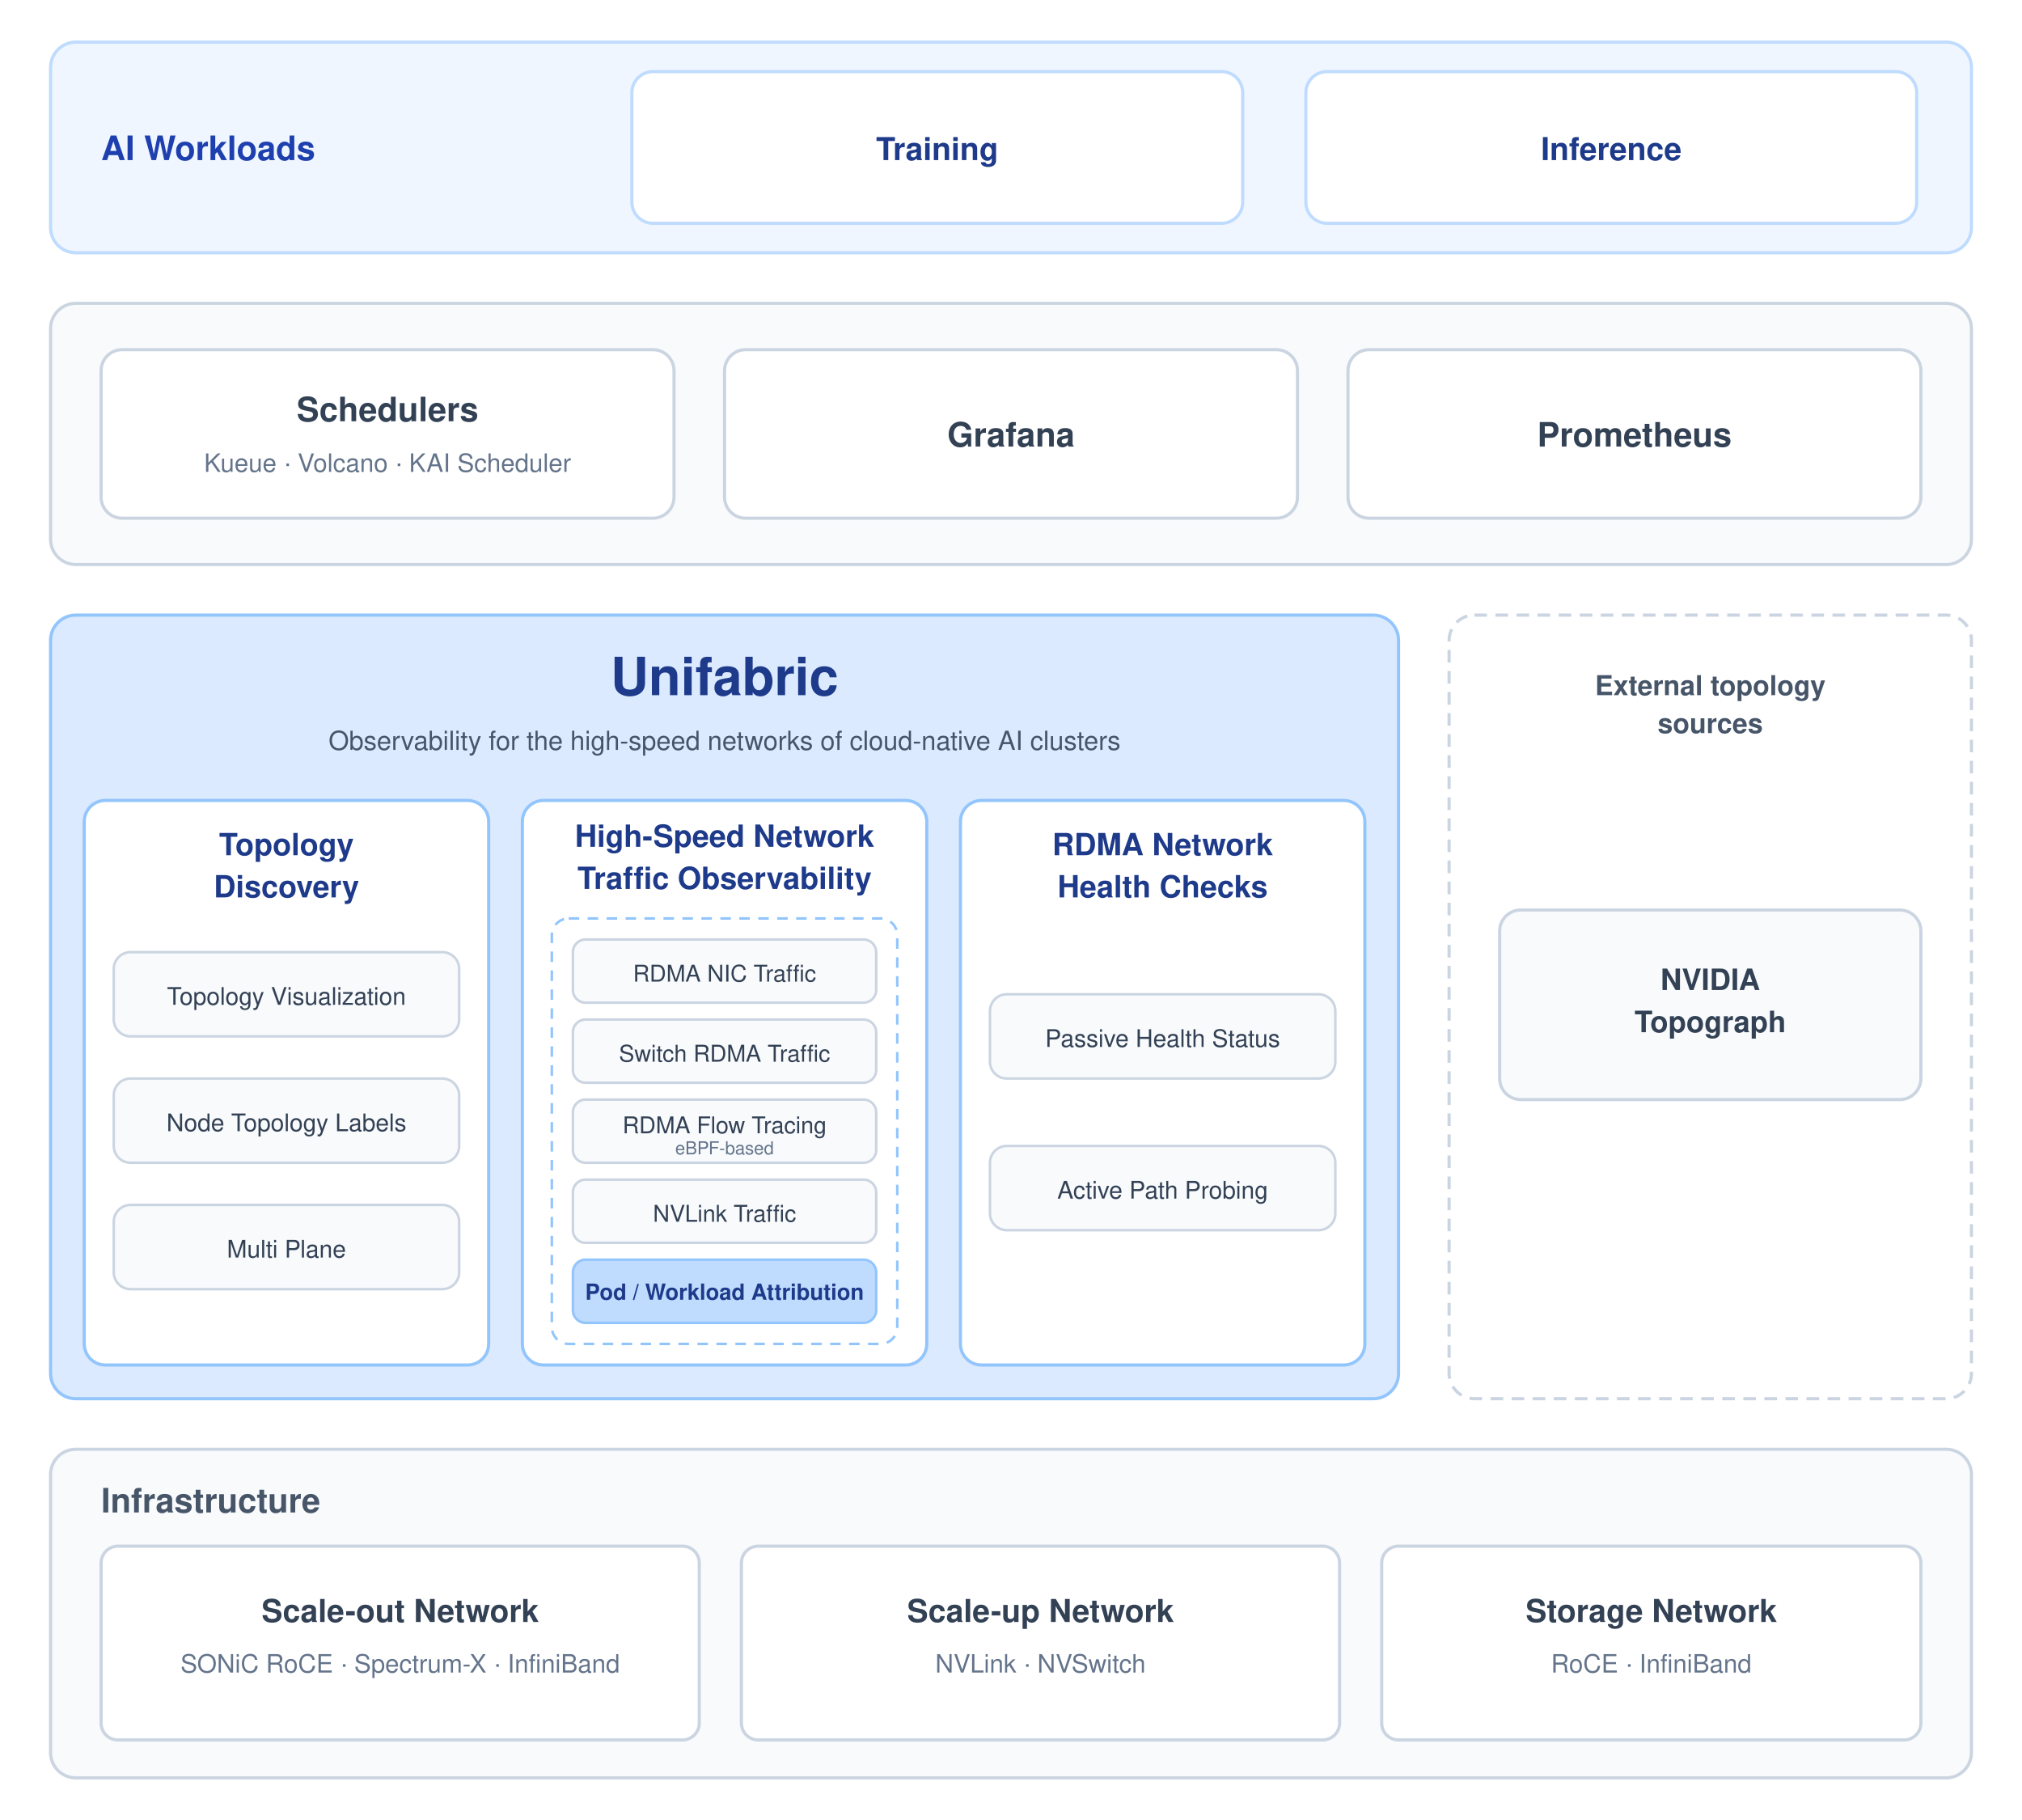
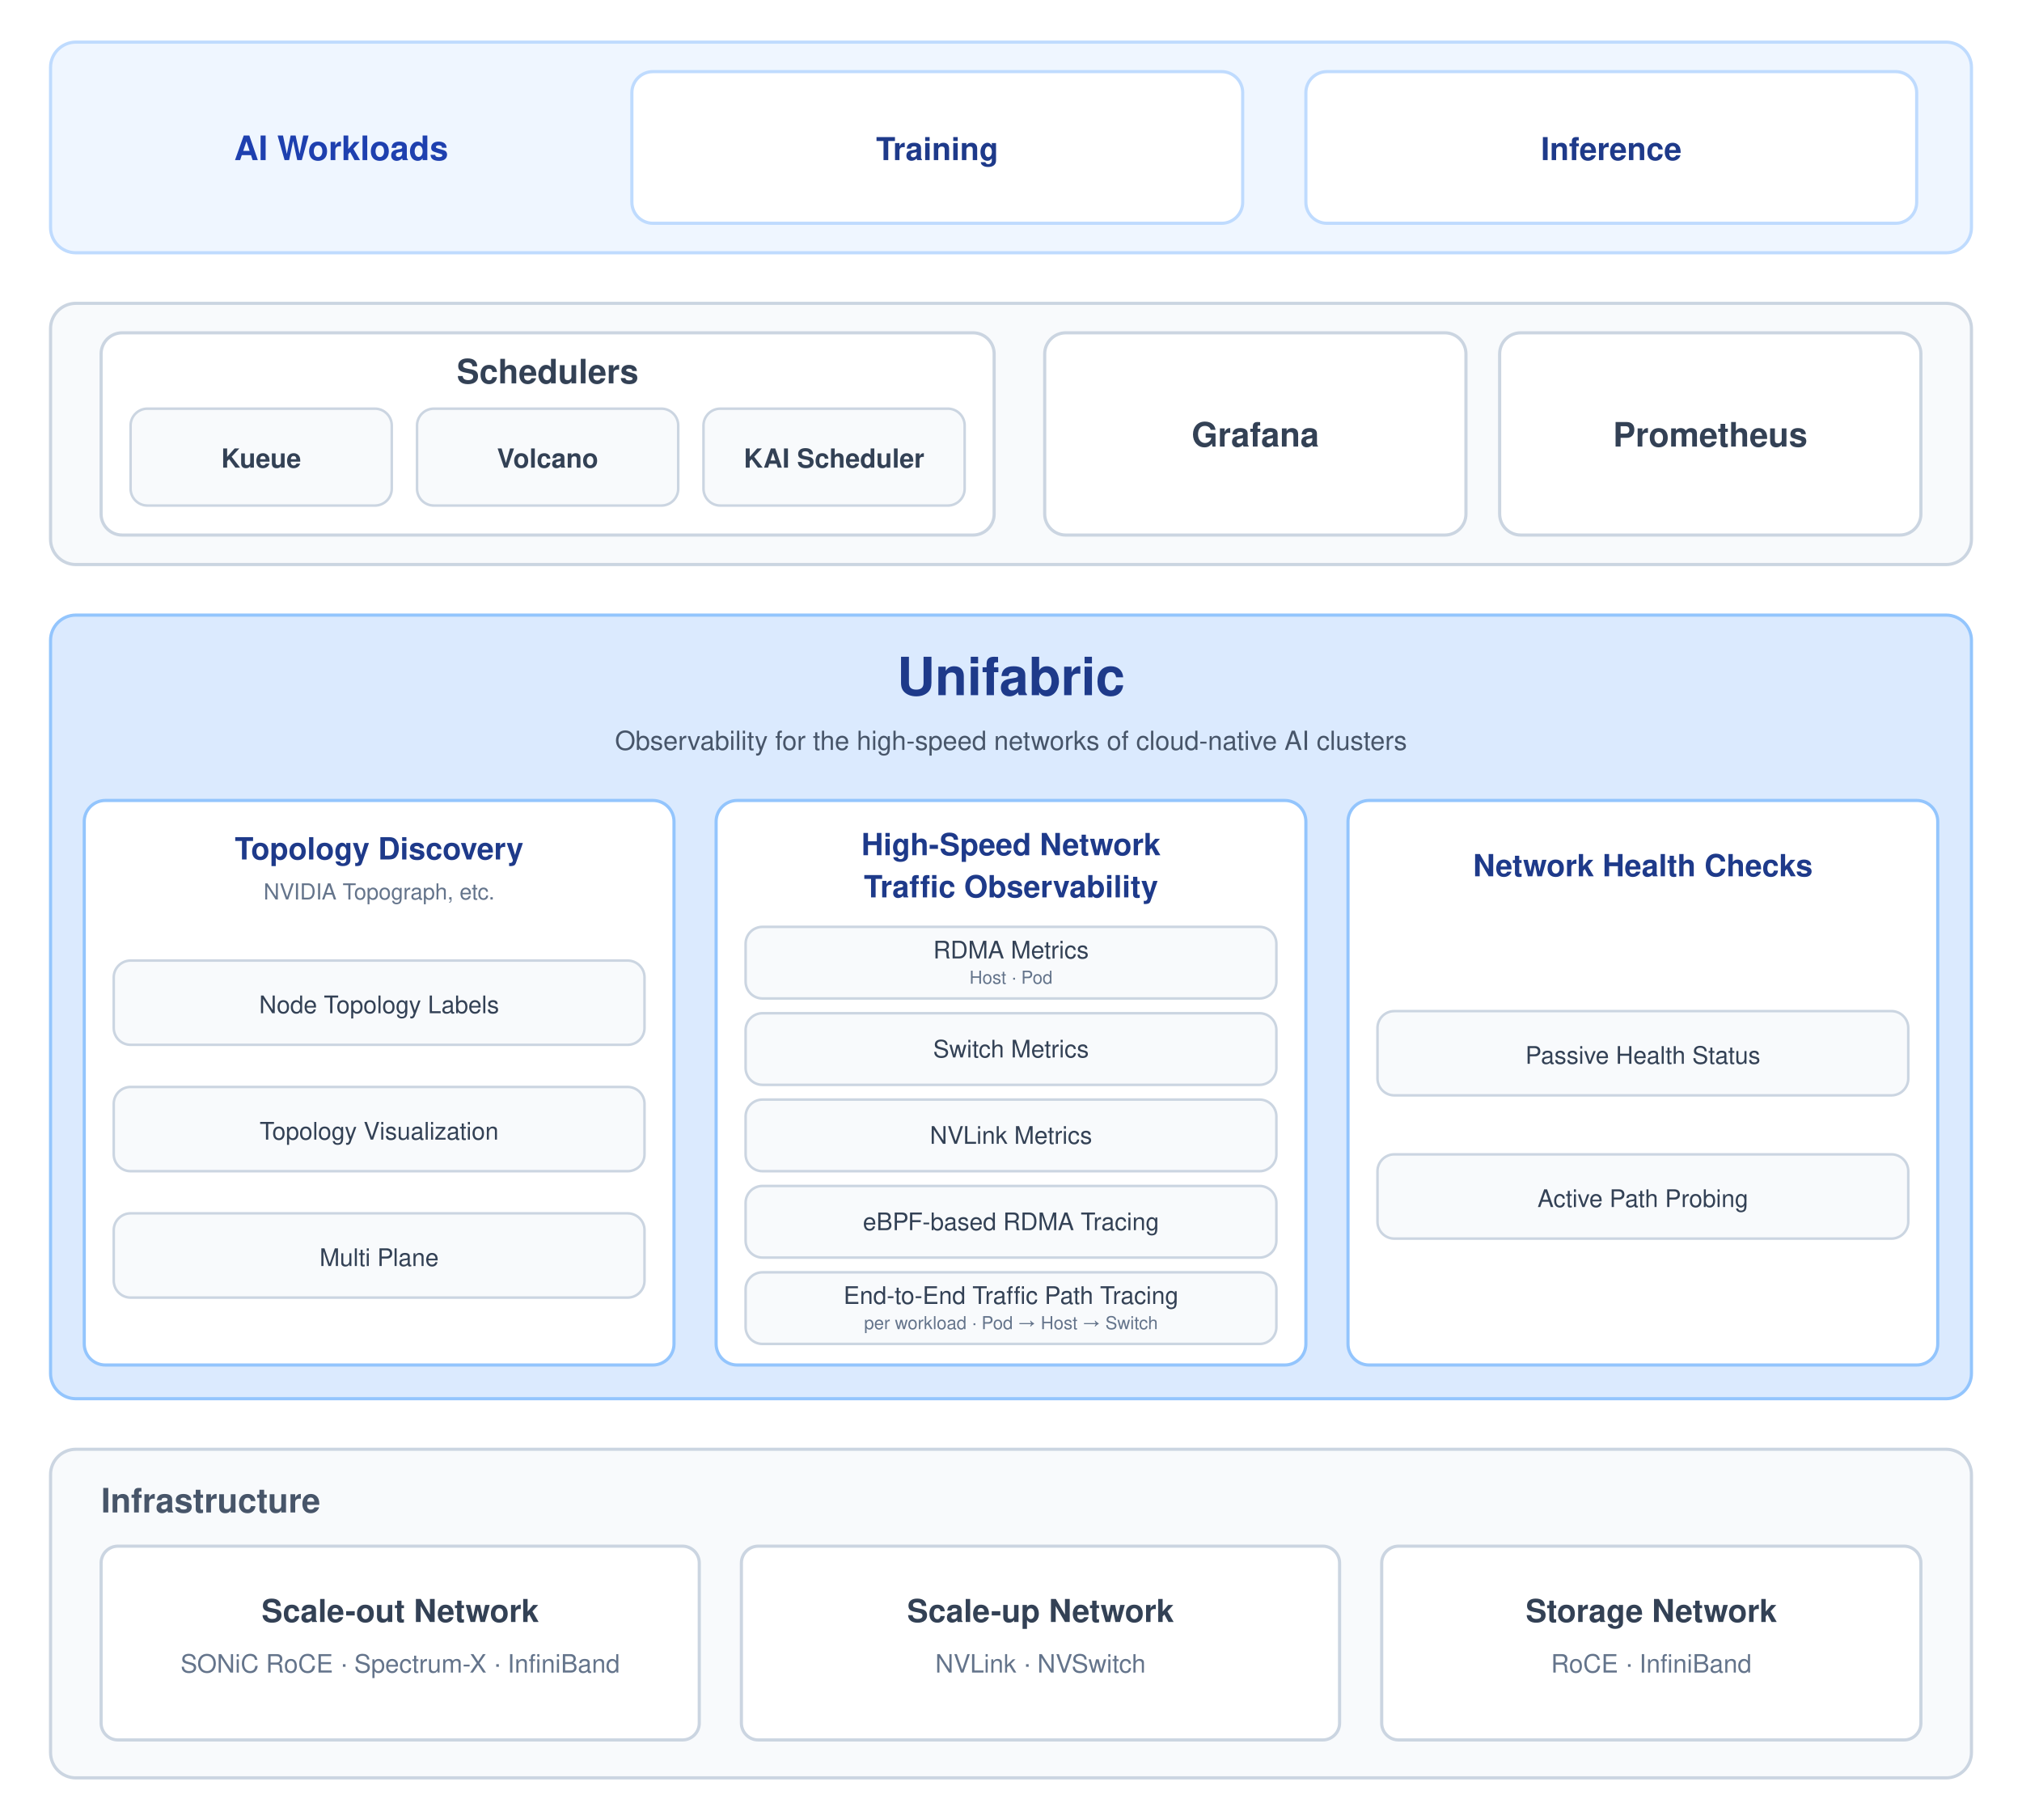
<svg xmlns="http://www.w3.org/2000/svg" width="960" height="864" viewBox="0 0 960 864" font-family="Helvetica, Arial, sans-serif">
  <rect width="960" height="864" fill="#ffffff" />
  <rect x="24" y="20" width="912" height="100" rx="12" fill="#EFF6FF" stroke="#BFDBFE" stroke-width="1.5" />
-   <text x="48" y="76" font-size="16" font-weight="bold" fill="#1E40AF">AI Workloads</text>
+   <text x="162" y="76" text-anchor="middle" font-size="16" font-weight="bold" fill="#1E40AF">AI Workloads</text>
  <rect x="300" y="34" width="290" height="72" rx="10" fill="#ffffff" stroke="#BFDBFE" stroke-width="1.5" />
  <text x="445" y="76" text-anchor="middle" font-size="15" font-weight="bold" fill="#1E3A8A">Training</text>
  <rect x="620" y="34" width="290" height="72" rx="10" fill="#ffffff" stroke="#BFDBFE" stroke-width="1.5" />
  <text x="765" y="76" text-anchor="middle" font-size="15" font-weight="bold" fill="#1E3A8A">Inference</text>
  <rect x="24" y="144" width="912" height="124" rx="12" fill="#F8FAFC" stroke="#CBD5E1" stroke-width="1.5" />
-   <rect x="48" y="166" width="272" height="80" rx="10" fill="#ffffff" stroke="#CBD5E1" stroke-width="1.5" />
-   <text x="184" y="200" text-anchor="middle" font-size="16" font-weight="bold" fill="#334155">Schedulers</text>
-   <text x="184" y="224" text-anchor="middle" font-size="12" fill="#64748B">Kueue · Volcano · KAI Scheduler</text>
-   <rect x="344" y="166" width="272" height="80" rx="10" fill="#ffffff" stroke="#CBD5E1" stroke-width="1.5" />
-   <text x="480" y="212" text-anchor="middle" font-size="16" font-weight="bold" fill="#334155">Grafana</text>
-   <rect x="640" y="166" width="272" height="80" rx="10" fill="#ffffff" stroke="#CBD5E1" stroke-width="1.5" />
-   <text x="776" y="212" text-anchor="middle" font-size="16" font-weight="bold" fill="#334155">Prometheus</text>
-   <rect x="24" y="292" width="640" height="372" rx="12" fill="#DBEAFE" stroke="#93C5FD" stroke-width="1.5" />
-   <text x="344" y="330" text-anchor="middle" font-size="25" font-weight="bold" fill="#1E3A8A">Unifabric</text>
-   <text x="344" y="356" text-anchor="middle" font-size="12.5" fill="#475569">Observability for the high-speed networks of cloud-native AI clusters</text>
-   <rect x="40" y="380" width="192" height="268" rx="10" fill="#ffffff" stroke="#93C5FD" stroke-width="1.5" />
-   <text x="136" y="406" text-anchor="middle" font-size="14.5" font-weight="bold" fill="#1E3A8A">Topology</text>
-   <text x="136" y="426" text-anchor="middle" font-size="14.5" font-weight="bold" fill="#1E3A8A">Discovery</text>
-   <rect x="54" y="452" width="164" height="40" rx="8" fill="#F8FAFC" stroke="#CBD5E1" stroke-width="1.2" />
-   <text x="136" y="477" text-anchor="middle" font-size="11.5" fill="#334155">Topology Visualization</text>
-   <rect x="54" y="512" width="164" height="40" rx="8" fill="#F8FAFC" stroke="#CBD5E1" stroke-width="1.2" />
-   <text x="136" y="537" text-anchor="middle" font-size="11.5" fill="#334155">Node Topology Labels</text>
-   <rect x="54" y="572" width="164" height="40" rx="8" fill="#F8FAFC" stroke="#CBD5E1" stroke-width="1.2" />
-   <text x="136" y="597" text-anchor="middle" font-size="11.5" fill="#334155">Multi Plane</text>
-   <rect x="248" y="380" width="192" height="268" rx="10" fill="#ffffff" stroke="#93C5FD" stroke-width="1.5" />
-   <text x="344" y="402" text-anchor="middle" font-size="14.5" font-weight="bold" fill="#1E3A8A">High-Speed Network</text>
-   <text x="344" y="422" text-anchor="middle" font-size="14.5" font-weight="bold" fill="#1E3A8A">Traffic Observability</text>
-   <rect x="262" y="436" width="164" height="202" rx="8" fill="none" stroke="#93C5FD" stroke-width="1.2" stroke-dasharray="5 4" />
-   <rect x="272" y="446" width="144" height="30" rx="6" fill="#F8FAFC" stroke="#CBD5E1" stroke-width="1.2" />
-   <text x="344" y="466" text-anchor="middle" font-size="11" fill="#334155">RDMA NIC Traffic</text>
-   <rect x="272" y="484" width="144" height="30" rx="6" fill="#F8FAFC" stroke="#CBD5E1" stroke-width="1.2" />
-   <text x="344" y="504" text-anchor="middle" font-size="11" fill="#334155">Switch RDMA Traffic</text>
-   <rect x="272" y="522" width="144" height="30" rx="6" fill="#F8FAFC" stroke="#CBD5E1" stroke-width="1.2" />
-   <text x="344" y="538" text-anchor="middle" font-size="11" fill="#334155">RDMA Flow Tracing</text>
-   <text x="344" y="548" text-anchor="middle" font-size="8.5" fill="#64748B">eBPF-based</text>
-   <rect x="272" y="560" width="144" height="30" rx="6" fill="#F8FAFC" stroke="#CBD5E1" stroke-width="1.2" />
-   <text x="344" y="580" text-anchor="middle" font-size="11" fill="#334155">NVLink Traffic</text>
-   <rect x="272" y="598" width="144" height="30" rx="6" fill="#BFDBFE" stroke="#93C5FD" stroke-width="1.2" />
-   <text x="344" y="617" text-anchor="middle" font-size="10.5" font-weight="bold" fill="#1E3A8A">Pod / Workload Attribution</text>
-   <rect x="456" y="380" width="192" height="268" rx="10" fill="#ffffff" stroke="#93C5FD" stroke-width="1.5" />
-   <text x="552" y="406" text-anchor="middle" font-size="14.5" font-weight="bold" fill="#1E3A8A">RDMA Network</text>
-   <text x="552" y="426" text-anchor="middle" font-size="14.5" font-weight="bold" fill="#1E3A8A">Health Checks</text>
-   <rect x="470" y="472" width="164" height="40" rx="8" fill="#F8FAFC" stroke="#CBD5E1" stroke-width="1.2" />
-   <text x="552" y="497" text-anchor="middle" font-size="11.5" fill="#334155">Passive Health Status</text>
-   <rect x="470" y="544" width="164" height="40" rx="8" fill="#F8FAFC" stroke="#CBD5E1" stroke-width="1.2" />
-   <text x="552" y="569" text-anchor="middle" font-size="11.5" fill="#334155">Active Path Probing</text>
-   <rect x="688" y="292" width="248" height="372" rx="12" fill="#ffffff" stroke="#CBD5E1" stroke-width="1.5" stroke-dasharray="6 4" />
-   <text x="812" y="330" text-anchor="middle" font-size="13" font-weight="bold" fill="#475569">External topology</text>
-   <text x="812" y="348" text-anchor="middle" font-size="13" font-weight="bold" fill="#475569">sources</text>
-   <rect x="712" y="432" width="200" height="90" rx="10" fill="#F8FAFC" stroke="#CBD5E1" stroke-width="1.5" />
-   <text x="812" y="470" text-anchor="middle" font-size="14" font-weight="bold" fill="#334155">NVIDIA</text>
-   <text x="812" y="490" text-anchor="middle" font-size="14" font-weight="bold" fill="#334155">Topograph</text>
+   <rect x="48" y="158" width="424" height="96" rx="10" fill="#ffffff" stroke="#CBD5E1" stroke-width="1.5" />
+   <text x="260" y="182" text-anchor="middle" font-size="16" font-weight="bold" fill="#334155">Schedulers</text>
+   <rect x="62" y="194" width="124" height="46" rx="8" fill="#F8FAFC" stroke="#CBD5E1" stroke-width="1.2" />
+   <text x="124" y="222" text-anchor="middle" font-size="12.5" font-weight="bold" fill="#334155">Kueue</text>
+   <rect x="198" y="194" width="124" height="46" rx="8" fill="#F8FAFC" stroke="#CBD5E1" stroke-width="1.2" />
+   <text x="260" y="222" text-anchor="middle" font-size="12.5" font-weight="bold" fill="#334155">Volcano</text>
+   <rect x="334" y="194" width="124" height="46" rx="8" fill="#F8FAFC" stroke="#CBD5E1" stroke-width="1.2" />
+   <text x="396" y="222" text-anchor="middle" font-size="12.5" font-weight="bold" fill="#334155">KAI Scheduler</text>
+   <rect x="496" y="158" width="200" height="96" rx="10" fill="#ffffff" stroke="#CBD5E1" stroke-width="1.5" />
+   <text x="596" y="212" text-anchor="middle" font-size="16" font-weight="bold" fill="#334155">Grafana</text>
+   <rect x="712" y="158" width="200" height="96" rx="10" fill="#ffffff" stroke="#CBD5E1" stroke-width="1.5" />
+   <text x="812" y="212" text-anchor="middle" font-size="16" font-weight="bold" fill="#334155">Prometheus</text>
+   <rect x="24" y="292" width="912" height="372" rx="12" fill="#DBEAFE" stroke="#93C5FD" stroke-width="1.5" />
+   <text x="480" y="330" text-anchor="middle" font-size="25" font-weight="bold" fill="#1E3A8A">Unifabric</text>
+   <text x="480" y="356" text-anchor="middle" font-size="12.5" fill="#475569">Observability for the high-speed networks of cloud-native AI clusters</text>
+   <rect x="40" y="380" width="280" height="268" rx="10" fill="#ffffff" stroke="#93C5FD" stroke-width="1.5" />
+   <text x="180" y="408" text-anchor="middle" font-size="14.5" font-weight="bold" fill="#1E3A8A">Topology Discovery</text>
+   <text x="180" y="427" text-anchor="middle" font-size="10.5" fill="#64748B">NVIDIA Topograph, etc.</text>
+   <rect x="54" y="456" width="252" height="40" rx="8" fill="#F8FAFC" stroke="#CBD5E1" stroke-width="1.2" />
+   <text x="180" y="481" text-anchor="middle" font-size="11.5" fill="#334155">Node Topology Labels</text>
+   <rect x="54" y="516" width="252" height="40" rx="8" fill="#F8FAFC" stroke="#CBD5E1" stroke-width="1.2" />
+   <text x="180" y="541" text-anchor="middle" font-size="11.5" fill="#334155">Topology Visualization</text>
+   <rect x="54" y="576" width="252" height="40" rx="8" fill="#F8FAFC" stroke="#CBD5E1" stroke-width="1.2" />
+   <text x="180" y="601" text-anchor="middle" font-size="11.5" fill="#334155">Multi Plane</text>
+   <rect x="340" y="380" width="280" height="268" rx="10" fill="#ffffff" stroke="#93C5FD" stroke-width="1.5" />
+   <text x="480" y="406" text-anchor="middle" font-size="14.5" font-weight="bold" fill="#1E3A8A">High-Speed Network</text>
+   <text x="480" y="426" text-anchor="middle" font-size="14.5" font-weight="bold" fill="#1E3A8A">Traffic Observability</text>
+   <rect x="354" y="440" width="252" height="34" rx="8" fill="#F8FAFC" stroke="#CBD5E1" stroke-width="1.2" />
+   <text x="480" y="455" text-anchor="middle" font-size="11.5" fill="#334155">RDMA Metrics</text>
+   <text x="480" y="467" text-anchor="middle" font-size="8.5" fill="#64748B">Host · Pod</text>
+   <rect x="354" y="481" width="252" height="34" rx="8" fill="#F8FAFC" stroke="#CBD5E1" stroke-width="1.2" />
+   <text x="480" y="502" text-anchor="middle" font-size="11.5" fill="#334155">Switch Metrics</text>
+   <rect x="354" y="522" width="252" height="34" rx="8" fill="#F8FAFC" stroke="#CBD5E1" stroke-width="1.2" />
+   <text x="480" y="543" text-anchor="middle" font-size="11.5" fill="#334155">NVLink Metrics</text>
+   <rect x="354" y="563" width="252" height="34" rx="8" fill="#F8FAFC" stroke="#CBD5E1" stroke-width="1.2" />
+   <text x="480" y="584" text-anchor="middle" font-size="11.5" fill="#334155">eBPF-based RDMA Tracing</text>
+   <rect x="354" y="604" width="252" height="34" rx="8" fill="#F8FAFC" stroke="#CBD5E1" stroke-width="1.2" />
+   <text x="480" y="619" text-anchor="middle" font-size="11.5" fill="#334155">End-to-End Traffic Path Tracing</text>
+   <text x="480" y="631" text-anchor="middle" font-size="8.5" fill="#64748B">per workload · Pod → Host → Switch</text>
+   <rect x="640" y="380" width="280" height="268" rx="10" fill="#ffffff" stroke="#93C5FD" stroke-width="1.5" />
+   <text x="780" y="416" text-anchor="middle" font-size="14.5" font-weight="bold" fill="#1E3A8A">Network Health Checks</text>
+   <rect x="654" y="480" width="252" height="40" rx="8" fill="#F8FAFC" stroke="#CBD5E1" stroke-width="1.2" />
+   <text x="780" y="505" text-anchor="middle" font-size="11.5" fill="#334155">Passive Health Status</text>
+   <rect x="654" y="548" width="252" height="40" rx="8" fill="#F8FAFC" stroke="#CBD5E1" stroke-width="1.2" />
+   <text x="780" y="573" text-anchor="middle" font-size="11.5" fill="#334155">Active Path Probing</text>
  <rect x="24" y="688" width="912" height="156" rx="12" fill="#F8FAFC" stroke="#CBD5E1" stroke-width="1.5" />
  <text x="48" y="718" font-size="16" font-weight="bold" fill="#475569">Infrastructure</text>
  <rect x="48" y="734" width="284" height="92" rx="8" fill="#ffffff" stroke="#CBD5E1" stroke-width="1.5" />
  <text x="190" y="770" text-anchor="middle" font-size="15" font-weight="bold" fill="#334155">Scale-out Network</text>
  <text x="190" y="794" text-anchor="middle" font-size="12" fill="#64748B">SONiC RoCE · Spectrum-X · InfiniBand</text>
  <rect x="352" y="734" width="284" height="92" rx="8" fill="#ffffff" stroke="#CBD5E1" stroke-width="1.5" />
  <text x="494" y="770" text-anchor="middle" font-size="15" font-weight="bold" fill="#334155">Scale-up Network</text>
  <text x="494" y="794" text-anchor="middle" font-size="12" fill="#64748B">NVLink · NVSwitch</text>
  <rect x="656" y="734" width="256" height="92" rx="8" fill="#ffffff" stroke="#CBD5E1" stroke-width="1.5" />
  <text x="784" y="770" text-anchor="middle" font-size="15" font-weight="bold" fill="#334155">Storage Network</text>
  <text x="784" y="794" text-anchor="middle" font-size="12" fill="#64748B">RoCE · InfiniBand</text>
</svg>
